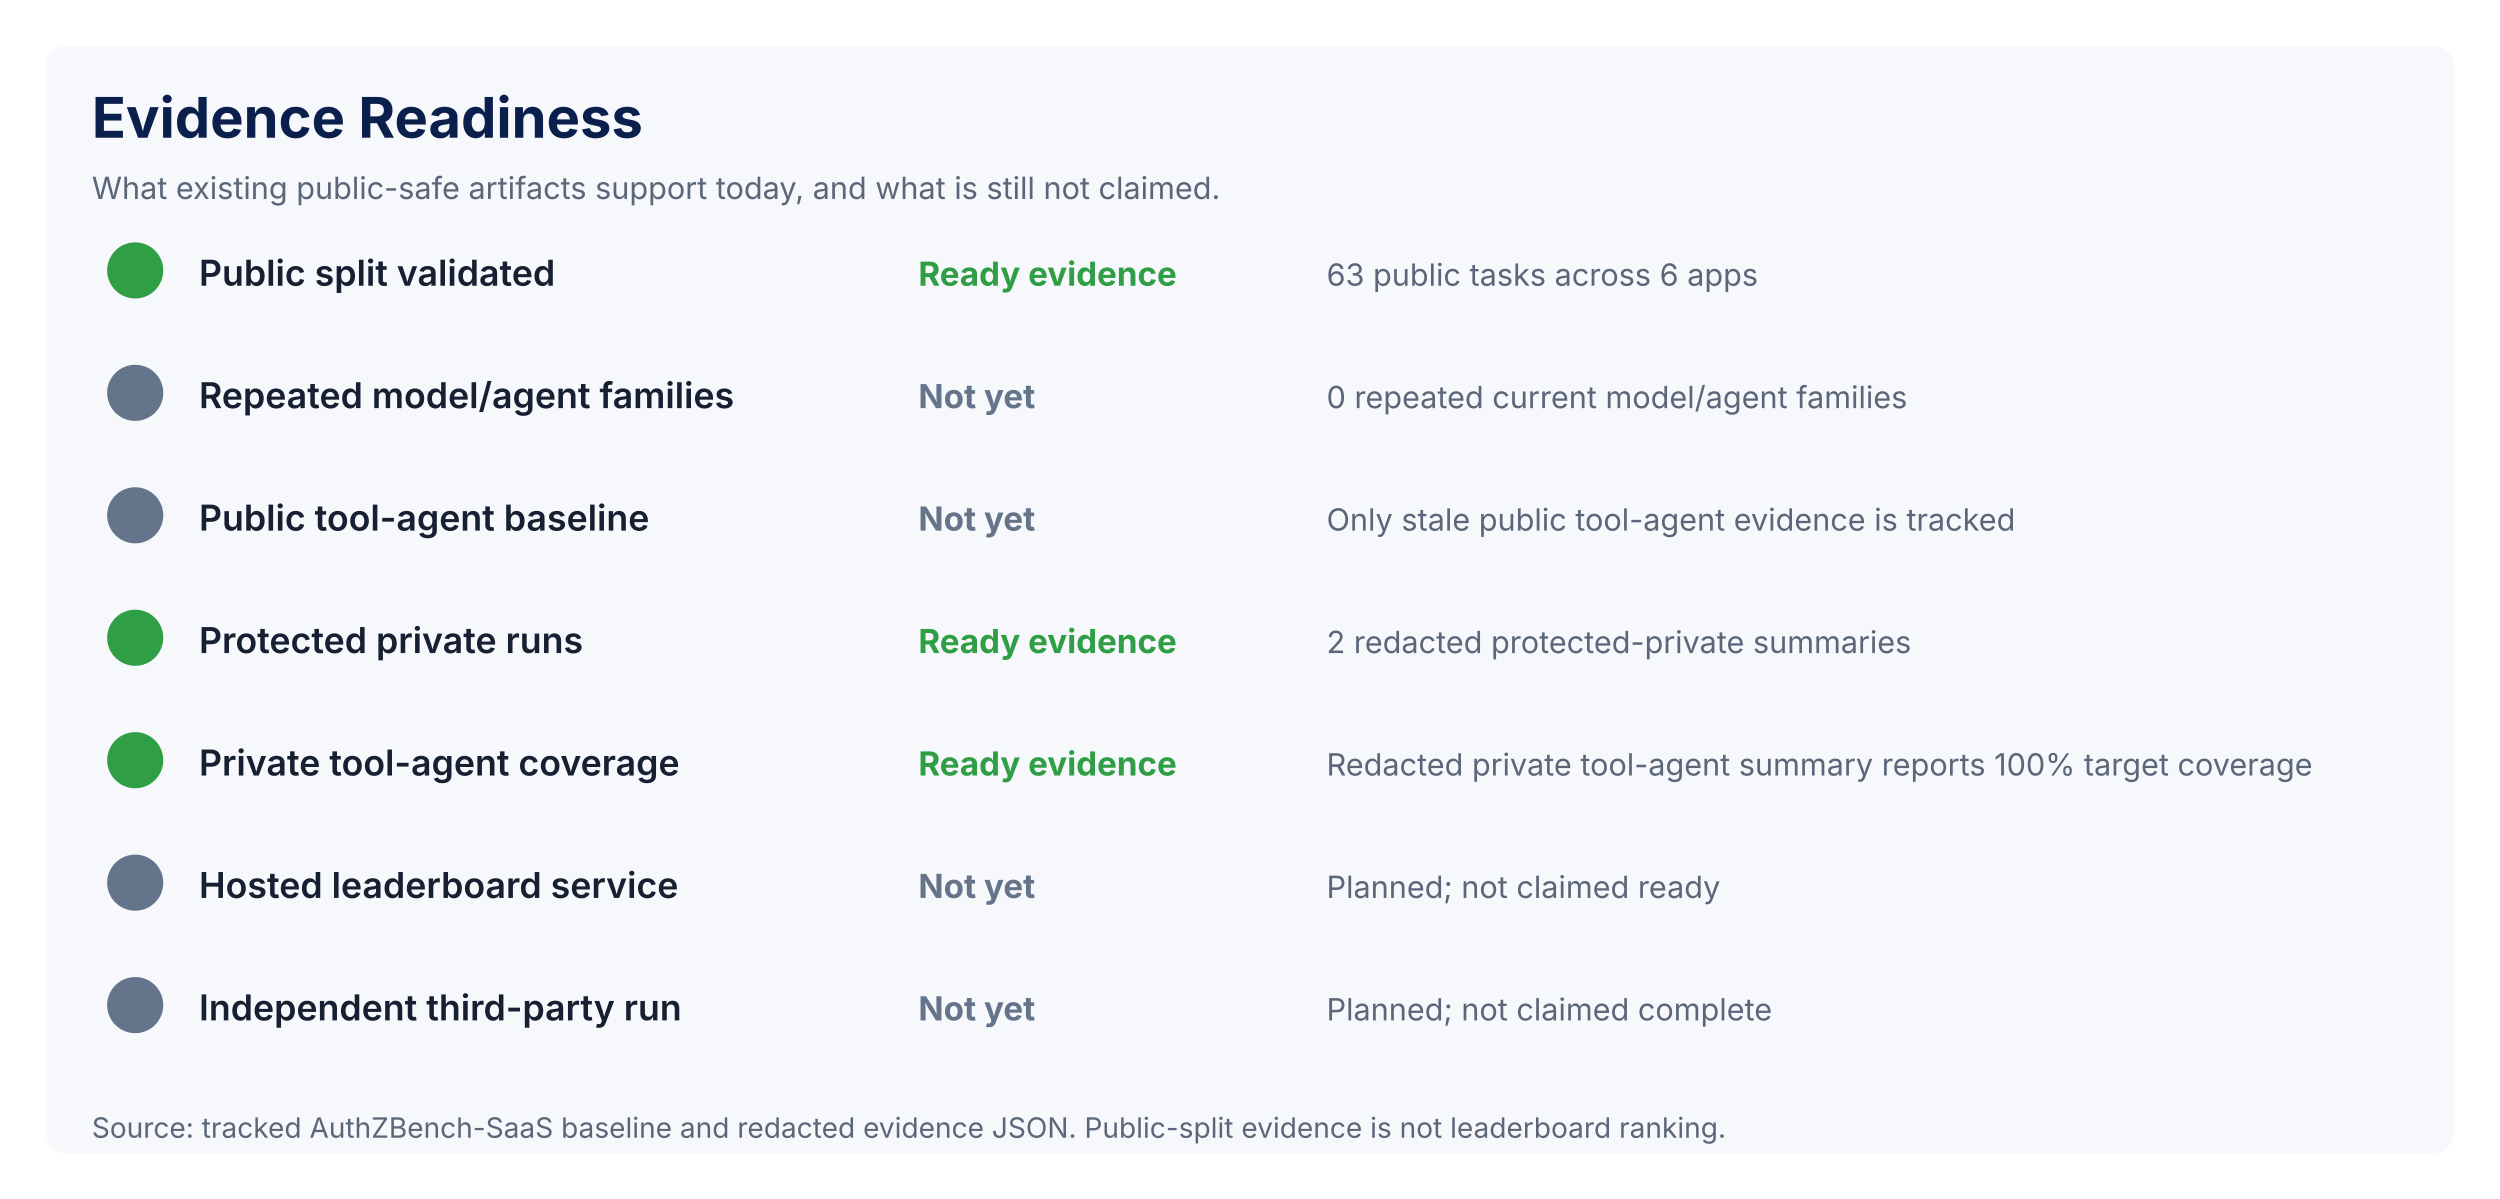
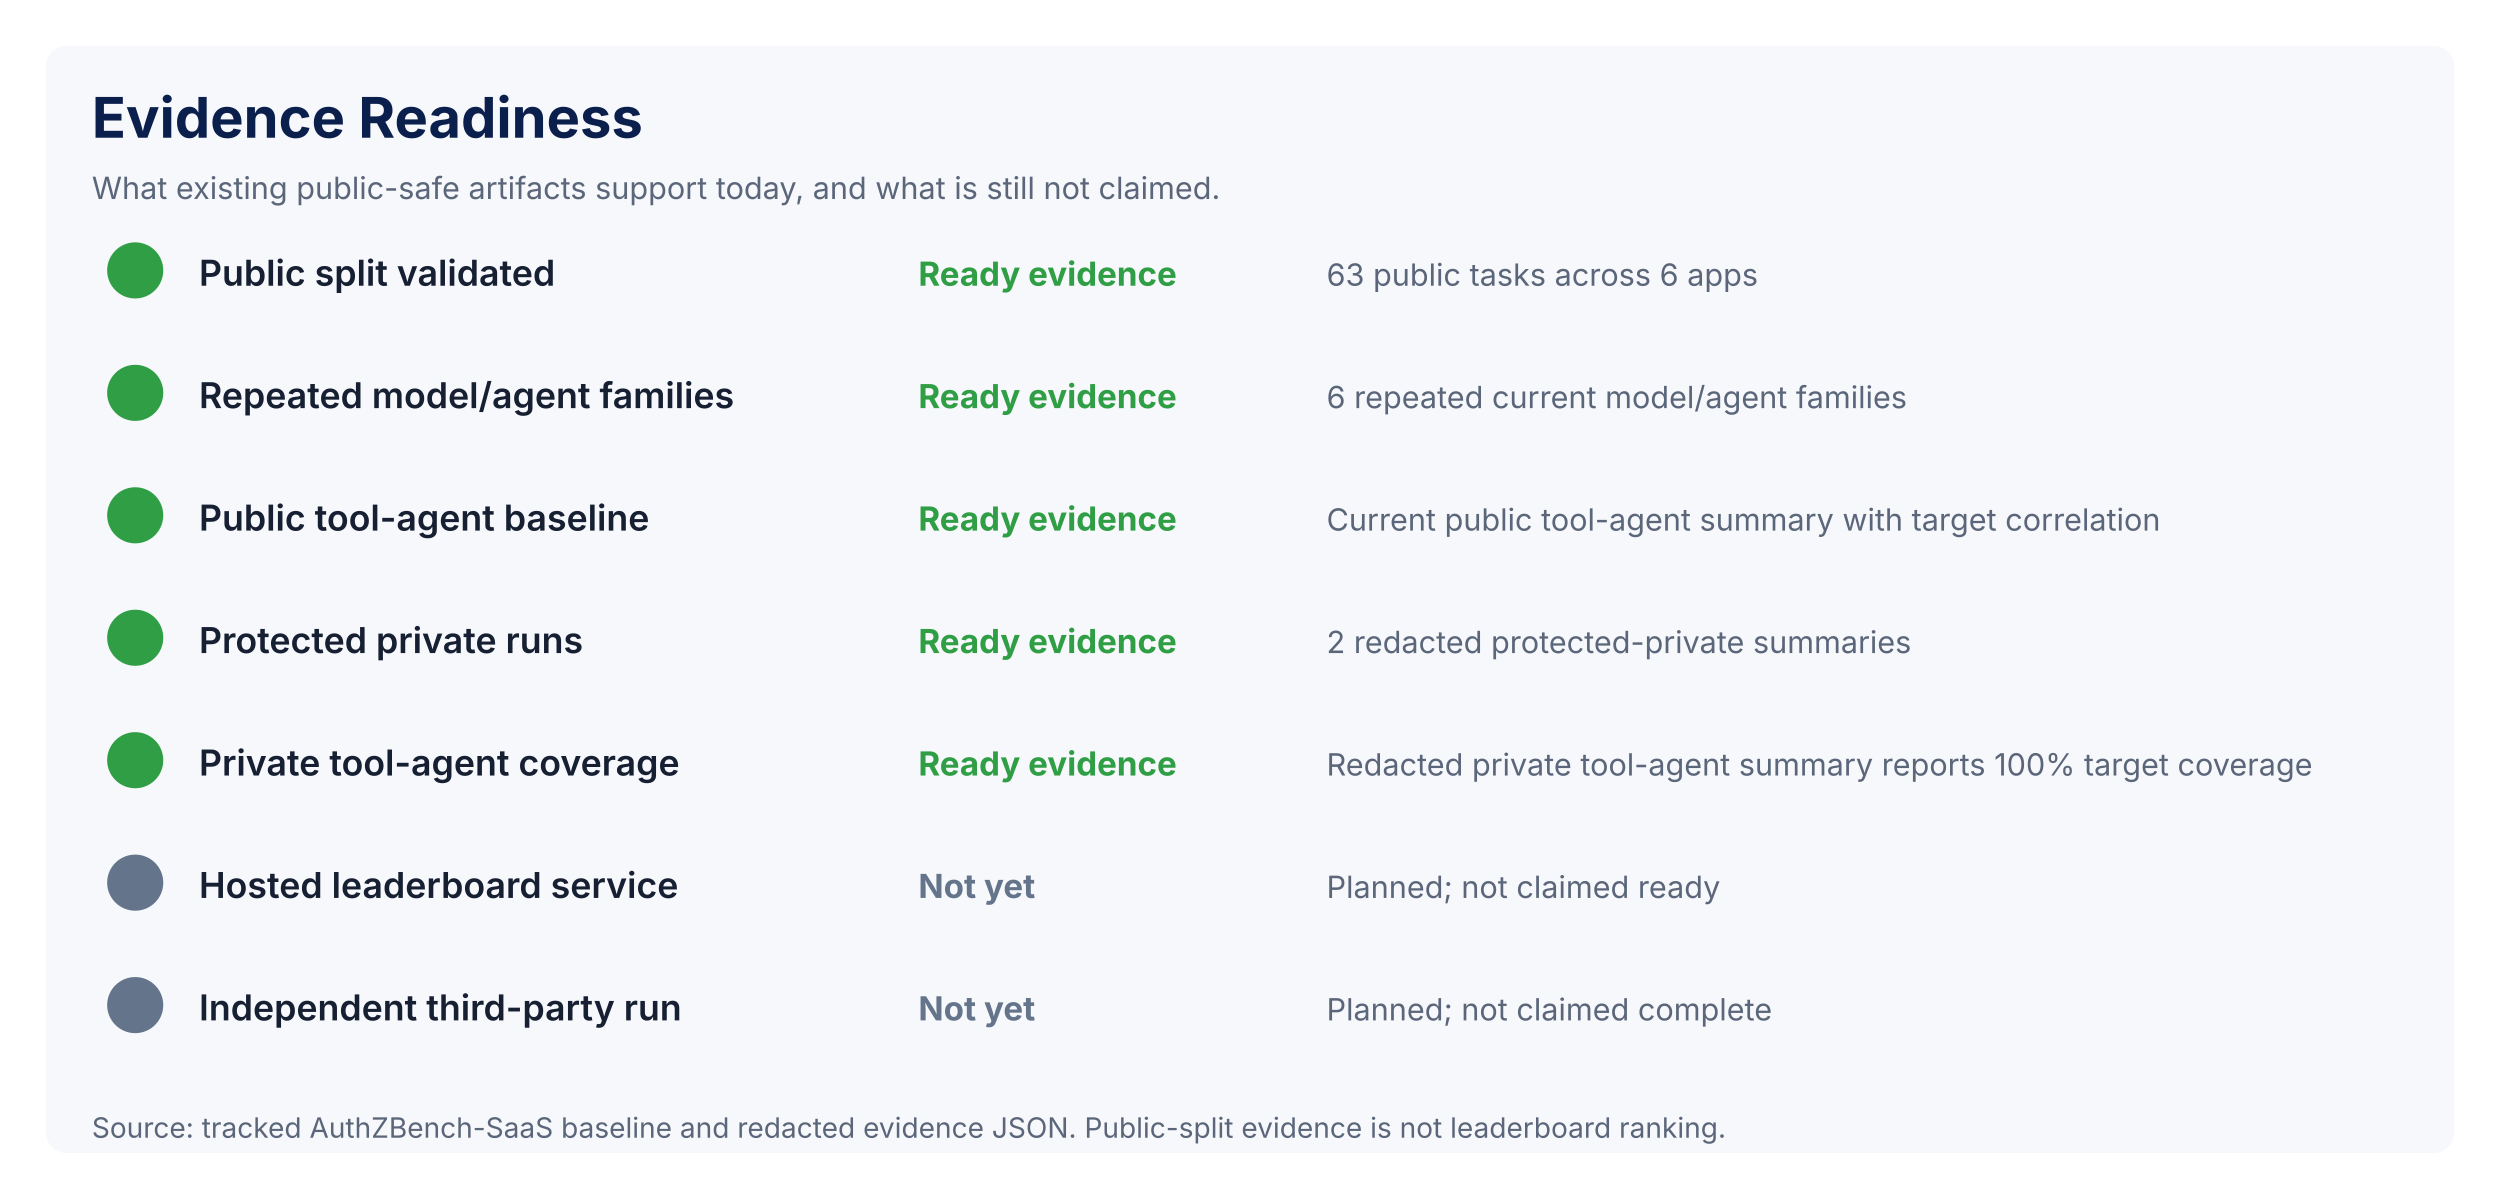
<svg xmlns="http://www.w3.org/2000/svg" width="980" height="470" viewBox="0 0 980 470" role="img" aria-labelledby="title desc">
  <rect x="0.0" y="0.0" width="980.0" height="470.0" rx="0" fill="#ffffff" />
  <rect x="18.0" y="18.0" width="944.0" height="434.0" rx="8" fill="#f6f8fb" />
  <text x="36.0" y="54.0" fill="#0b1f4d" font-family="Inter, Arial, sans-serif" font-size="22" font-weight="700">Evidence Readiness</text>
  <text x="36.0" y="78.0" fill="#5b667a" font-family="Inter, Arial, sans-serif" font-size="12" font-weight="400">What existing public-safe artifacts support today, and what is still not claimed.</text>
  <rect x="42.0" y="95.0" width="22.0" height="22.0" rx="11" fill="#2f9e44" />
  <text x="78.0" y="112.0" fill="#172033" font-family="Inter, Arial, sans-serif" font-size="14" font-weight="600">Public split validated</text>
  <text x="360.0" y="112.0" fill="#2f9e44" font-family="Inter, Arial, sans-serif" font-size="13" font-weight="700">Ready evidence</text>
  <text x="520.0" y="112.0" fill="#5b667a" font-family="Inter, Arial, sans-serif" font-size="12" font-weight="400">63 public tasks across 6 apps</text>
-   <rect x="42.0" y="143.0" width="22.0" height="22.0" rx="11" fill="#64748b" />
+   <rect x="42.0" y="143.0" width="22.0" height="22.0" rx="11" fill="#2f9e44" />
  <text x="78.0" y="160.0" fill="#172033" font-family="Inter, Arial, sans-serif" font-size="14" font-weight="600">Repeated model/agent families</text>
-   <text x="360.0" y="160.0" fill="#64748b" font-family="Inter, Arial, sans-serif" font-size="13" font-weight="700">Not yet</text>
-   <text x="520.0" y="160.0" fill="#5b667a" font-family="Inter, Arial, sans-serif" font-size="12" font-weight="400">0 repeated current model/agent families</text>
-   <rect x="42.0" y="191.0" width="22.0" height="22.0" rx="11" fill="#64748b" />
+   <text x="360.0" y="160.0" fill="#2f9e44" font-family="Inter, Arial, sans-serif" font-size="13" font-weight="700">Ready evidence</text>
+   <text x="520.0" y="160.0" fill="#5b667a" font-family="Inter, Arial, sans-serif" font-size="12" font-weight="400">6 repeated current model/agent families</text>
+   <rect x="42.0" y="191.0" width="22.0" height="22.0" rx="11" fill="#2f9e44" />
  <text x="78.0" y="208.0" fill="#172033" font-family="Inter, Arial, sans-serif" font-size="14" font-weight="600">Public tool-agent baseline</text>
-   <text x="360.0" y="208.0" fill="#64748b" font-family="Inter, Arial, sans-serif" font-size="13" font-weight="700">Not yet</text>
-   <text x="520.0" y="208.0" fill="#5b667a" font-family="Inter, Arial, sans-serif" font-size="12" font-weight="400">Only stale public tool-agent evidence is tracked</text>
+   <text x="360.0" y="208.0" fill="#2f9e44" font-family="Inter, Arial, sans-serif" font-size="13" font-weight="700">Ready evidence</text>
+   <text x="520.0" y="208.0" fill="#5b667a" font-family="Inter, Arial, sans-serif" font-size="12" font-weight="400">Current public tool-agent summary with target correlation</text>
  <rect x="42.0" y="239.0" width="22.0" height="22.0" rx="11" fill="#2f9e44" />
  <text x="78.0" y="256.0" fill="#172033" font-family="Inter, Arial, sans-serif" font-size="14" font-weight="600">Protected private runs</text>
  <text x="360.0" y="256.0" fill="#2f9e44" font-family="Inter, Arial, sans-serif" font-size="13" font-weight="700">Ready evidence</text>
  <text x="520.0" y="256.0" fill="#5b667a" font-family="Inter, Arial, sans-serif" font-size="12" font-weight="400">2 redacted protected-private summaries</text>
  <rect x="42.0" y="287.0" width="22.0" height="22.0" rx="11" fill="#2f9e44" />
  <text x="78.0" y="304.0" fill="#172033" font-family="Inter, Arial, sans-serif" font-size="14" font-weight="600">Private tool-agent coverage</text>
  <text x="360.0" y="304.0" fill="#2f9e44" font-family="Inter, Arial, sans-serif" font-size="13" font-weight="700">Ready evidence</text>
  <text x="520.0" y="304.0" fill="#5b667a" font-family="Inter, Arial, sans-serif" font-size="12" font-weight="400">Redacted private tool-agent summary reports 100% target coverage</text>
  <rect x="42.0" y="335.0" width="22.0" height="22.0" rx="11" fill="#64748b" />
  <text x="78.0" y="352.0" fill="#172033" font-family="Inter, Arial, sans-serif" font-size="14" font-weight="600">Hosted leaderboard service</text>
  <text x="360.0" y="352.0" fill="#64748b" font-family="Inter, Arial, sans-serif" font-size="13" font-weight="700">Not yet</text>
  <text x="520.0" y="352.0" fill="#5b667a" font-family="Inter, Arial, sans-serif" font-size="12" font-weight="400">Planned; not claimed ready</text>
  <rect x="42.0" y="383.0" width="22.0" height="22.0" rx="11" fill="#64748b" />
  <text x="78.0" y="400.0" fill="#172033" font-family="Inter, Arial, sans-serif" font-size="14" font-weight="600">Independent third-party run</text>
  <text x="360.0" y="400.0" fill="#64748b" font-family="Inter, Arial, sans-serif" font-size="13" font-weight="700">Not yet</text>
  <text x="520.0" y="400.0" fill="#5b667a" font-family="Inter, Arial, sans-serif" font-size="12" font-weight="400">Planned; not claimed complete</text>
  <text x="36.0" y="446.0" fill="#5b667a" font-family="Inter, Arial, sans-serif" font-size="11" font-weight="400">Source: tracked AuthZBench-SaaS baseline and redacted evidence JSON. Public-split evidence is not leaderboard ranking.</text>
</svg>
